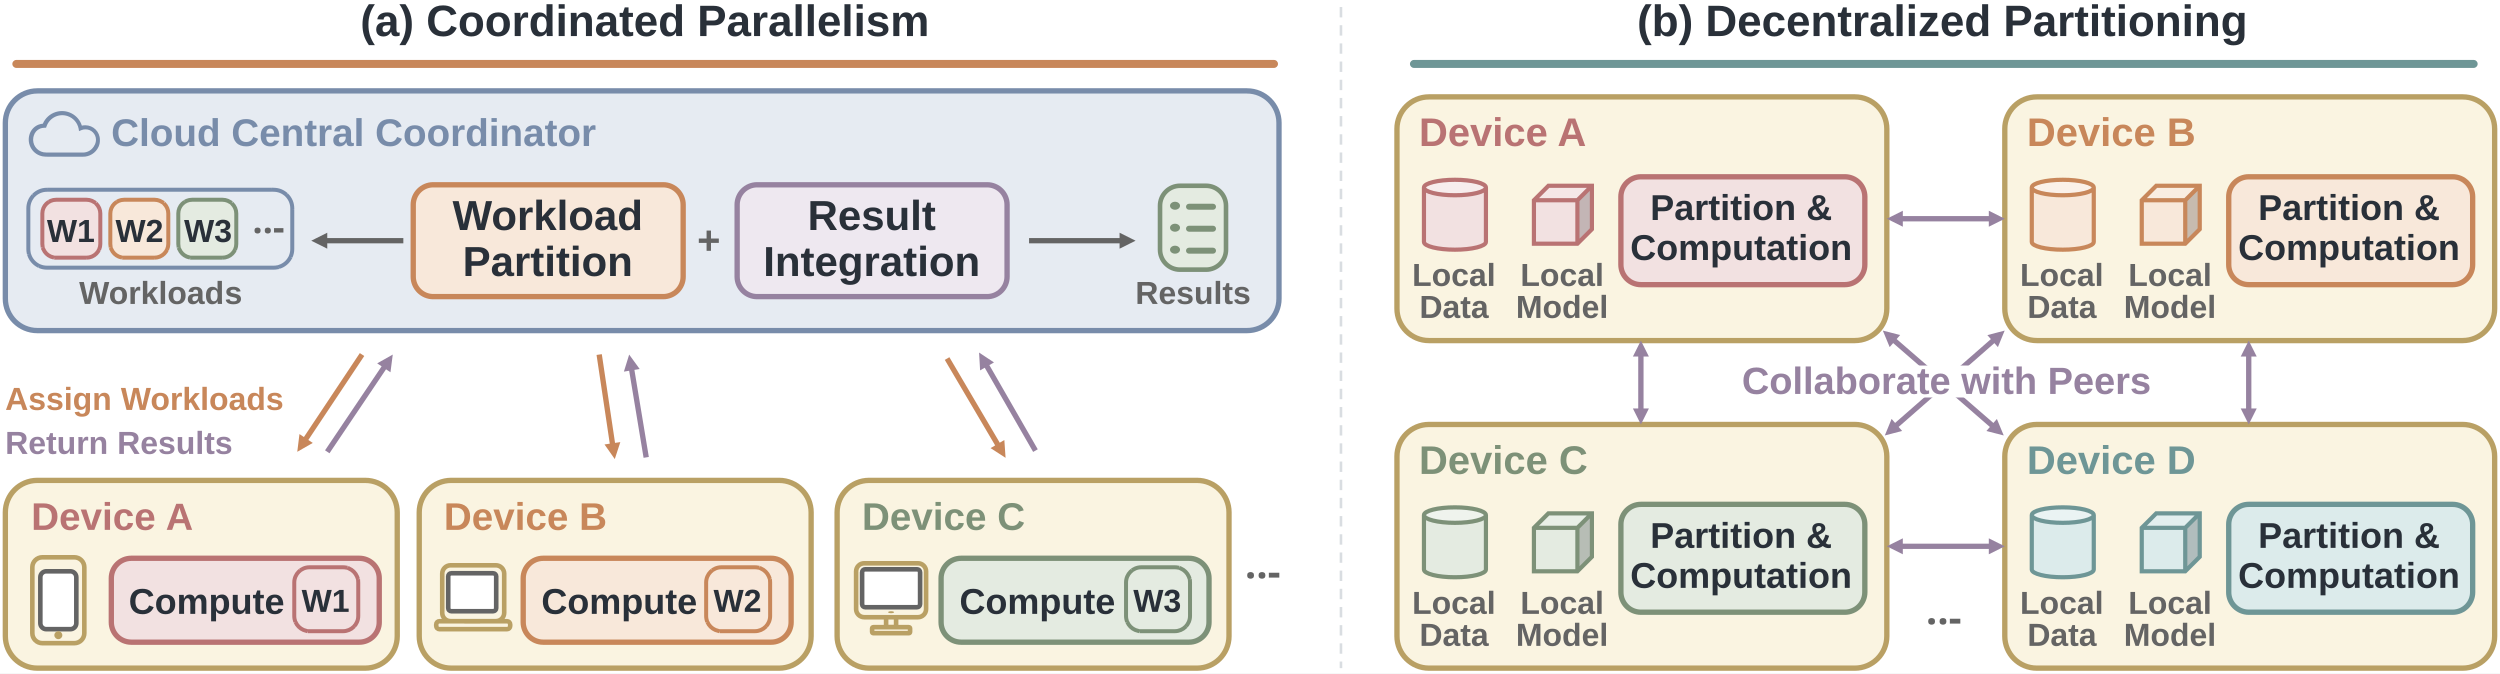
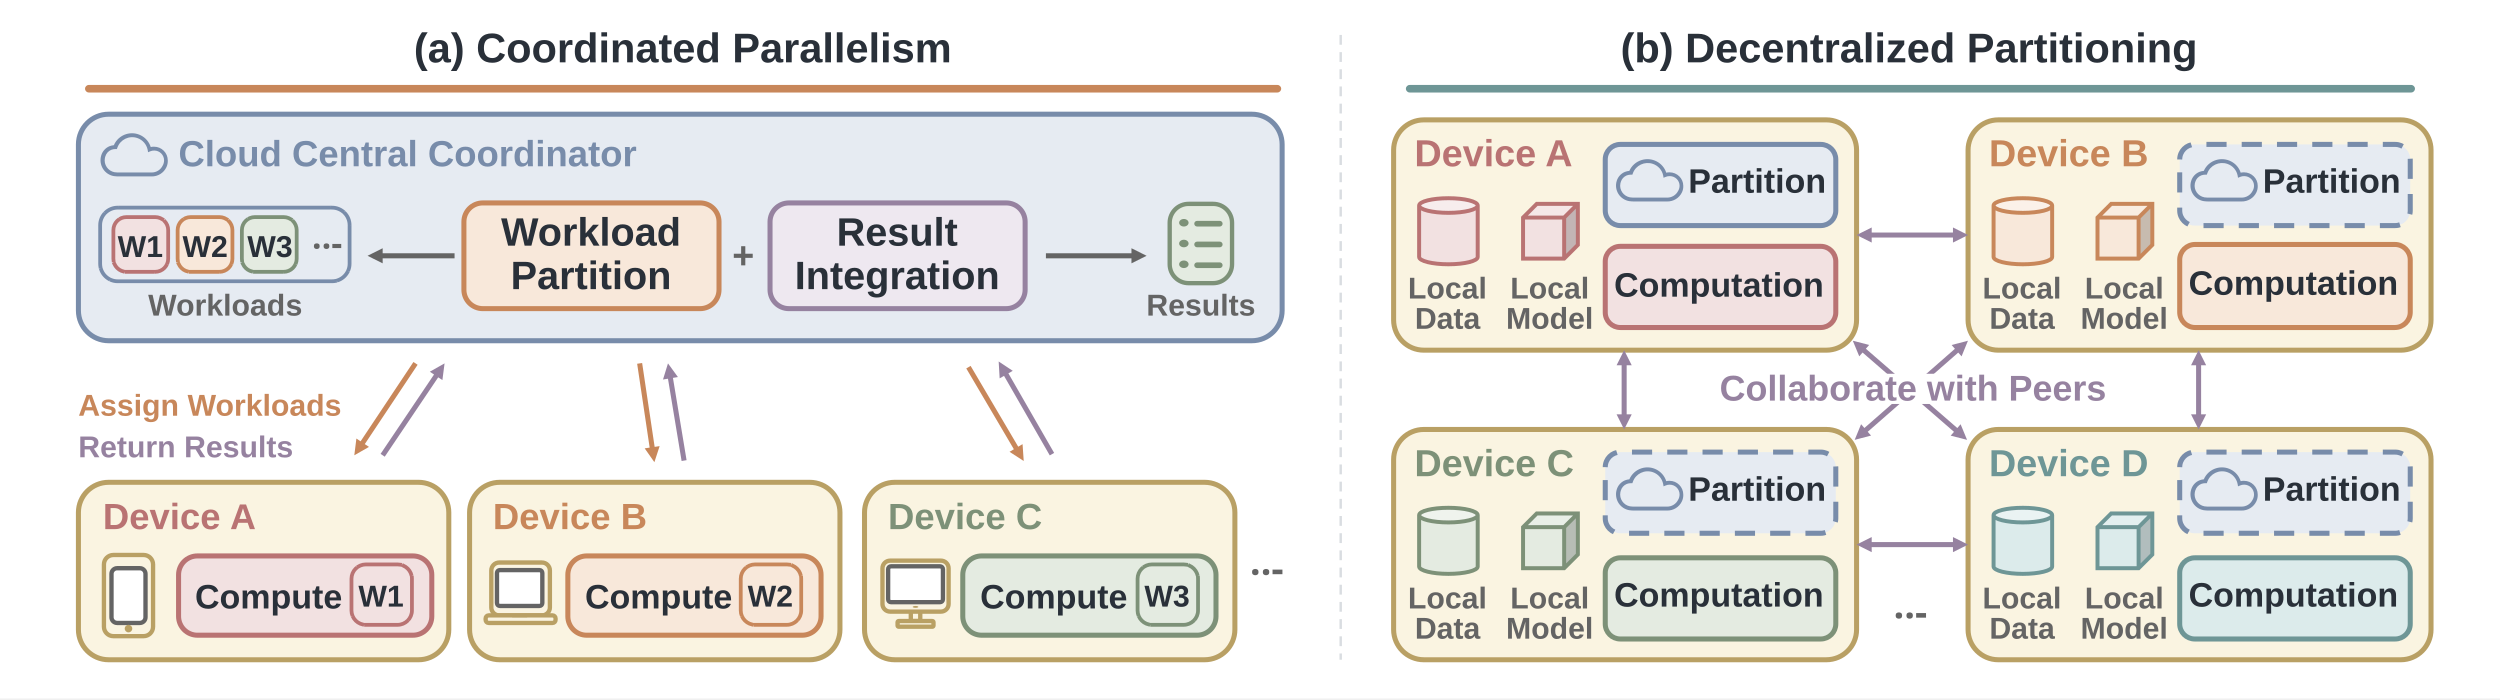
- <svg xmlns="http://www.w3.org/2000/svg" width="1250.347" height="336.837" viewBox="38.827 14.977 1250.347 336.837" overflow="hidden">
+ <svg xmlns="http://www.w3.org/2000/svg" width="1323" height="370" overflow="hidden">
  <g>
    <rect x="0" y="0" width="1323" height="369.62" fill="#FFFFFF" />
    <text fill="#293039" font-family="Arial,Arial_MSFontService,sans-serif" font-weight="700" font-size="21.98" transform="matrix(1 0 0 0.998974 219.028 33)">(a) Coordinated Parallelism</text>
    <path d="M45 46.952C45 45.848 45.895 44.954 47 44.954L676 44.954C677.105 44.954 678 45.848 678 46.952L678 46.952C678 48.055 677.104 48.95 676 48.95L47 48.95C45.895 48.95 45 48.055 45 46.952Z" fill="#C8875A" fill-rule="evenodd" />
    <text fill="#293039" font-family="Arial,Arial_MSFontService,sans-serif" font-weight="700" font-size="21.98" transform="matrix(1 0 0 0.998974 857.608 33)">(b) Decentralized Partitioning</text>
    <path d="M744 46.952C744 45.848 744.895 44.954 746 44.954L1276 44.954C1277.1 44.954 1278 45.848 1278 46.952L1278 46.952C1278 48.055 1277.1 48.95 1276 48.95L746 48.95C744.895 48.95 744 48.055 744 46.952Z" fill="#6E9696" fill-rule="evenodd" />
    <path d="M0 0 0 330.66" stroke="#D9DDE1" stroke-width="1.299" stroke-linejoin="round" stroke-miterlimit="10" stroke-dasharray="5.196 3.897" fill="none" fill-rule="evenodd" transform="matrix(-1.00103 0 0 1 709.5 18.481)" />
    <path d="M41.5 76.421C41.5 67.594 48.663 60.438 57.5 60.438L662.5 60.438C671.337 60.438 678.5 67.594 678.5 76.421L678.5 164.332C678.5 173.159 671.337 180.315 662.5 180.315L57.5 180.315C48.663 180.315 41.5 173.159 41.5 164.332Z" stroke="#788CAA" stroke-width="2.667" stroke-linejoin="round" stroke-miterlimit="10" fill="#E6EBF2" fill-rule="evenodd" />
    <text fill="#788CAA" font-family="Arial,Arial_MSFontService,sans-serif" font-weight="700" font-size="19.316" transform="matrix(1 0 0 0.998974 94.4292 88)">Cloud Central Coordinator</text>
    <path d="M245.5 117.379C245.5 111.862 249.977 107.39 255.5 107.39L370.5 107.39C376.023 107.39 380.5 111.862 380.5 117.379L380.5 153.343C380.5 158.86 376.023 163.332 370.5 163.332L255.5 163.332C249.977 163.332 245.5 158.86 245.5 153.343Z" stroke="#C8875A" stroke-width="2.667" stroke-linejoin="round" stroke-miterlimit="10" fill="#F8E8DA" fill-rule="evenodd" />
    <text fill="#293039" font-family="Arial,Arial_MSFontService,sans-serif" font-weight="700" font-size="20.981" transform="matrix(1 0 0 0.998974 265.162 130)">Workload</text>
    <text fill="#293039" font-family="Arial,Arial_MSFontService,sans-serif" font-weight="700" font-size="20.981" transform="matrix(1 0 0 0.998974 270.223 153)">Partition</text>
    <path d="M407.5 117.379C407.5 111.862 411.977 107.39 417.5 107.39L532.5 107.39C538.023 107.39 542.5 111.862 542.5 117.379L542.5 153.343C542.5 158.86 538.023 163.332 532.5 163.332L417.5 163.332C411.977 163.332 407.5 158.86 407.5 153.343Z" stroke="#9682A0" stroke-width="2.667" stroke-linejoin="round" stroke-miterlimit="10" fill="#EEE8F0" fill-rule="evenodd" />
    <text fill="#293039" font-family="Arial,Arial_MSFontService,sans-serif" font-weight="700" font-size="20.981" transform="matrix(1 0 0 0.998974 442.739 130)">Result</text>
    <text fill="#293039" font-family="Arial,Arial_MSFontService,sans-serif" font-weight="700" font-size="20.981" transform="matrix(1 0 0 0.998974 420.569 153)">Integrat</text>
    <text fill="#293039" font-family="Arial,Arial_MSFontService,sans-serif" font-weight="700" font-size="20.981" transform="matrix(1 0 0 0.998974 497.579 153)">ion</text>
    <path d="M619 117.879C619 112.362 623.477 107.889 629 107.889L642 107.889C647.523 107.889 652 112.362 652 117.879L652 139.856C652 145.374 647.523 149.846 642 149.846L629 149.846C623.477 149.846 619 145.374 619 139.856Z" stroke="#7D9178" stroke-width="2.3" stroke-linejoin="round" stroke-miterlimit="10" fill="#E4EBE1" fill-rule="evenodd" />
    <path d="M624 117.879C624 116.776 625.119 115.881 626.5 115.881 627.881 115.881 629 116.776 629 117.879 629 118.982 627.881 119.877 626.5 119.877 625.119 119.877 624 118.982 624 117.879Z" fill="#7D9178" fill-rule="evenodd" />
    <path d="M632 118.378C632 117.551 632.672 116.88 633.5 116.88L645.5 116.88C646.328 116.88 647 117.551 647 118.378L647 118.378C647 119.206 646.328 119.877 645.5 119.877L633.5 119.877C632.672 119.877 632 119.206 632 118.378Z" fill="#7D9178" fill-rule="evenodd" />
    <path d="M624 128.868C624 127.764 625.119 126.87 626.5 126.87 627.881 126.87 629 127.764 629 128.868 629 129.971 627.881 130.866 626.5 130.866 625.119 130.866 624 129.971 624 128.868Z" fill="#7D9178" fill-rule="evenodd" />
    <path d="M632 129.367C632 128.54 632.672 127.869 633.5 127.869L645.5 127.869C646.328 127.869 647 128.54 647 129.367L647 129.367C647 130.195 646.328 130.866 645.5 130.866L633.5 130.866C632.672 130.866 632 130.195 632 129.367Z" fill="#7D9178" fill-rule="evenodd" />
    <path d="M624 139.856C624 138.753 625.119 137.858 626.5 137.858 627.881 137.858 629 138.753 629 139.856 629 140.96 627.881 141.854 626.5 141.854 625.119 141.854 624 140.96 624 139.856Z" fill="#7D9178" fill-rule="evenodd" />
    <path d="M632 140.356C632 139.528 632.672 138.857 633.5 138.857L645.5 138.857C646.328 138.857 647 139.528 647 140.356L647 140.356C647 141.183 646.328 141.854 645.5 141.854L633.5 141.854C632.672 141.854 632 141.183 632 140.356Z" fill="#7D9178" fill-rule="evenodd" />
    <text fill="#646464" font-family="Arial,Arial_MSFontService,sans-serif" font-weight="700" font-size="15.986" transform="matrix(1 0 0 0.998974 606.66 167)">Result</text>
    <text fill="#646464" font-family="Arial,Arial_MSFontService,sans-serif" font-weight="700" font-size="15.986" transform="matrix(1 0 0 0.998974 655.499 167)">s</text>
    <path d="M41.5 271.221C41.5 262.394 48.663 255.238 57.5 255.238L221.5 255.238C230.337 255.238 237.5 262.394 237.5 271.221L237.5 333.158C237.5 341.985 230.337 349.141 221.5 349.141L57.5 349.141C48.663 349.141 41.5 341.985 41.5 333.158Z" stroke="#B9A064" stroke-width="2.667" stroke-linejoin="round" stroke-miterlimit="10" fill="#FAF4E1" fill-rule="evenodd" />
    <text fill="#B97373" font-family="Arial,Arial_MSFontService,sans-serif" font-weight="700" font-size="19.316" transform="matrix(1 0 0 0.998974 54.4246 280)">Device</text>
    <text fill="#B97373" font-family="Arial,Arial_MSFontService,sans-serif" font-weight="700" font-size="18.983" transform="matrix(1 0 0 0.998974 121.726 280)">A</text>
    <path d="M55 298.693C55 295.935 57.239 293.698 60 293.698L76 293.698C78.761 293.698 81 295.935 81 298.693L81 331.659C81 334.418 78.761 336.654 76 336.654L60 336.654C57.239 336.654 55 334.418 55 331.659Z" stroke="#B9A064" stroke-width="2.3" stroke-linejoin="round" stroke-miterlimit="10" fill="#FAF4E1" fill-rule="evenodd" />
    <path d="M59 303.688C59 302.033 60.343 300.691 62 300.691L74 300.691C75.657 300.691 77 302.033 77 303.688L77 326.664C77 328.32 75.657 329.661 74 329.661L62 329.661C60.343 329.661 59 328.32 59 326.664Z" stroke="#646464" stroke-width="2.3" stroke-linejoin="round" stroke-miterlimit="10" fill="#FFFFFF" fill-rule="evenodd" />
    <path d="M66 332.658C66 331.555 66.895 330.66 68 330.66 69.105 330.66 70 331.555 70 332.658 70 333.762 69.105 334.656 68 334.656 66.895 334.656 66 333.762 66 332.658Z" fill="#B9A064" fill-rule="evenodd" />
    <path d="M94.5 304.188C94.5 298.671 98.977 294.198 104.5 294.198L218.5 294.198C224.023 294.198 228.5 298.671 228.5 304.188L228.5 326.165C228.5 331.682 224.023 336.155 218.5 336.155L104.5 336.155C98.977 336.155 94.5 331.682 94.5 326.165Z" stroke="#B97373" stroke-width="2.667" stroke-linejoin="round" stroke-miterlimit="10" fill="#F2E1E1" fill-rule="evenodd" />
    <path d="M248.5 271.221C248.5 262.394 255.663 255.238 264.5 255.238L428.5 255.238C437.337 255.238 444.5 262.394 444.5 271.221L444.5 333.158C444.5 341.985 437.337 349.141 428.5 349.141L264.5 349.141C255.663 349.141 248.5 341.985 248.5 333.158Z" stroke="#B9A064" stroke-width="2.667" stroke-linejoin="round" stroke-miterlimit="10" fill="#FAF4E1" fill-rule="evenodd" />
    <text fill="#C8875A" font-family="Arial,Arial_MSFontService,sans-serif" font-weight="700" font-size="19.316" transform="matrix(1 0 0 0.998974 260.811 280)">Device B</text>
    <path d="M300.5 304.188C300.5 298.671 304.977 294.198 310.5 294.198L424.5 294.198C430.023 294.198 434.5 298.671 434.5 304.188L434.5 326.165C434.5 331.682 430.023 336.155 424.5 336.155L310.5 336.155C304.977 336.155 300.5 331.682 300.5 326.165Z" stroke="#C8875A" stroke-width="2.667" stroke-linejoin="round" stroke-miterlimit="10" fill="#F8E8DA" fill-rule="evenodd" />
    <path d="M457.5 271.221C457.5 262.394 464.663 255.238 473.5 255.238L637.5 255.238C646.337 255.238 653.5 262.394 653.5 271.221L653.5 333.158C653.5 341.985 646.337 349.141 637.5 349.141L473.5 349.141C464.663 349.141 457.5 341.985 457.5 333.158Z" stroke="#B9A064" stroke-width="2.667" stroke-linejoin="round" stroke-miterlimit="10" fill="#FAF4E1" fill-rule="evenodd" />
    <text fill="#7D9178" font-family="Arial,Arial_MSFontService,sans-serif" font-weight="700" font-size="19.316" transform="matrix(1 0 0 0.998974 469.921 280)">Device C</text>
    <path d="M509.5 304.188C509.5 298.671 513.977 294.198 519.5 294.198L633.5 294.198C639.023 294.198 643.5 298.671 643.5 304.188L643.5 326.165C643.5 331.682 639.023 336.155 633.5 336.155L519.5 336.155C513.977 336.155 509.5 331.682 509.5 326.165Z" stroke="#7D9178" stroke-width="2.667" stroke-linejoin="round" stroke-miterlimit="10" fill="#E4EBE1" fill-rule="evenodd" />
    <path d="M737.5 79.419C737.5 70.591 744.664 63.435 753.5 63.435L966.5 63.435C975.336 63.435 982.5 70.591 982.5 79.419L982.5 169.326C982.5 178.153 975.336 185.31 966.5 185.31L753.5 185.31C744.664 185.31 737.5 178.153 737.5 169.326Z" stroke="#B9A064" stroke-width="2.667" stroke-linejoin="round" stroke-miterlimit="10" fill="#FAF4E1" fill-rule="evenodd" />
    <text fill="#B97373" font-family="Arial,Arial_MSFontService,sans-serif" font-weight="700" font-size="19.982" transform="matrix(1 0 0 0.998974 748.512 88)">Device A</text>
    <path d="M751 108.763C751 110.901 757.94 112.634 766.5 112.634 775.06 112.634 782 110.901 782 108.763L782 135.985C782 138.123 775.06 139.856 766.5 139.856 757.94 139.856 751 138.123 751 135.985Z" fill="#F2E1E1" fill-rule="evenodd" />
    <path d="M751 108.763C751 106.625 757.94 104.892 766.5 104.892 775.06 104.892 782 106.625 782 108.763 782 110.901 775.06 112.634 766.5 112.634 757.94 112.634 751 110.901 751 108.763Z" fill="#F7EDED" fill-rule="evenodd" />
    <path d="M782 108.763C782 110.901 775.06 112.634 766.5 112.634 757.94 112.634 751 110.901 751 108.763 751 106.625 757.94 104.892 766.5 104.892 775.06 104.892 782 106.625 782 108.763L782 135.985C782 138.123 775.06 139.856 766.5 139.856 757.94 139.856 751 138.123 751 135.985L751 108.763" stroke="#B97373" stroke-width="2.1" stroke-linejoin="round" stroke-miterlimit="10" fill="none" fill-rule="evenodd" />
-     <path d="M849.5 113.384C849.5 107.866 853.977 103.394 859.5 103.394L961.5 103.394C967.023 103.394 971.5 107.866 971.5 113.384L971.5 147.348C971.5 152.866 967.023 157.338 961.5 157.338L859.5 157.338C853.977 157.338 849.5 152.866 849.5 147.348Z" stroke="#B97373" stroke-width="2.667" stroke-linejoin="round" stroke-miterlimit="10" fill="#F2E1E1" fill-rule="evenodd" />
-     <text fill="#293039" font-family="Arial,Arial_MSFontService,sans-serif" font-weight="700" font-size="17.984" transform="matrix(1 0 0 0.998974 864.177 125)">Partition</text>
-     <text fill="#293039" font-family="Arial,Arial_MSFontService,sans-serif" font-weight="700" font-size="17.984" transform="matrix(1 0 0 0.998974 942.187 125)">&amp;</text>
-     <text fill="#293039" font-family="Arial,Arial_MSFontService,sans-serif" font-weight="700" font-size="17.984" transform="matrix(1 0 0 0.998974 854.176 145)">Comput</text>
-     <text fill="#293039" font-family="Arial,Arial_MSFontService,sans-serif" font-weight="700" font-size="17.984" transform="matrix(1 0 0 0.998974 922.184 145)">ation</text>
+     <path d="M849.5 138.321C849.5 133.928 853.065 130.366 857.463 130.366L963.537 130.366C967.935 130.366 971.5 133.928 971.5 138.321L971.5 165.367C971.5 169.76 967.935 173.322 963.537 173.322L857.463 173.322C853.065 173.322 849.5 169.76 849.5 165.367Z" stroke="#B97373" stroke-width="2.667" stroke-linejoin="round" stroke-miterlimit="10" fill="#F2E1E1" fill-rule="evenodd" />
+     <text fill="#293039" font-family="Arial,Arial_MSFontService,sans-serif" font-weight="700" font-size="17.984" transform="matrix(1 0 0 0.998974 854.176 157)">Comput</text>
+     <text fill="#293039" font-family="Arial,Arial_MSFontService,sans-serif" font-weight="700" font-size="17.984" transform="matrix(1 0 0 0.998974 922.184 157)">ation</text>
    <text fill="#646464" font-family="Arial,Arial_MSFontService,sans-serif" font-weight="700" font-size="15.986" transform="matrix(1 0 0 0.998974 745.094 158)">Local</text>
    <text fill="#646464" font-family="Arial,Arial_MSFontService,sans-serif" font-weight="700" font-size="15.986" transform="matrix(1 0 0 0.998974 748.761 174)">D</text>
    <text fill="#646464" font-family="Arial,Arial_MSFontService,sans-serif" font-weight="700" font-size="15.986" transform="matrix(1 0 0 0.998974 760.263 174)">ata</text>
    <text fill="#646464" font-family="Arial,Arial_MSFontService,sans-serif" font-weight="700" font-size="15.986" transform="matrix(1 0 0 0.998974 799.241 158)">Local</text>
    <text fill="#646464" font-family="Arial,Arial_MSFontService,sans-serif" font-weight="700" font-size="15.986" transform="matrix(1 0 0 0.998974 796.994 174)">Model</text>
    <path d="M1041.5 79.419C1041.5 70.591 1048.66 63.435 1057.5 63.435L1270.5 63.435C1279.34 63.435 1286.5 70.591 1286.5 79.419L1286.5 169.326C1286.5 178.153 1279.34 185.31 1270.5 185.31L1057.5 185.31C1048.66 185.31 1041.5 178.153 1041.5 169.326Z" stroke="#B9A064" stroke-width="2.667" stroke-linejoin="round" stroke-miterlimit="10" fill="#FAF4E1" fill-rule="evenodd" />
    <text fill="#C8875A" font-family="Arial,Arial_MSFontService,sans-serif" font-weight="700" font-size="19.982" transform="matrix(1 0 0 0.998974 1052.55 88)">Device B</text>
    <path d="M1055 108.763C1055 110.901 1061.94 112.634 1070.5 112.634 1079.06 112.634 1086 110.901 1086 108.763L1086 135.985C1086 138.123 1079.06 139.856 1070.5 139.856 1061.94 139.856 1055 138.123 1055 135.985Z" fill="#F8E8DA" fill-rule="evenodd" />
    <path d="M1055 108.763C1055 106.625 1061.94 104.892 1070.5 104.892 1079.06 104.892 1086 106.625 1086 108.763 1086 110.901 1079.06 112.634 1070.5 112.634 1061.94 112.634 1055 110.901 1055 108.763Z" fill="#FBF1E9" fill-rule="evenodd" />
    <path d="M1086 108.763C1086 110.901 1079.06 112.634 1070.5 112.634 1061.94 112.634 1055 110.901 1055 108.763 1055 106.625 1061.94 104.892 1070.5 104.892 1079.06 104.892 1086 106.625 1086 108.763L1086 135.985C1086 138.123 1079.06 139.856 1070.5 139.856 1061.94 139.856 1055 138.123 1055 135.985L1055 108.763" stroke="#C8875A" stroke-width="2.1" stroke-linejoin="round" stroke-miterlimit="10" fill="none" fill-rule="evenodd" />
-     <path d="M1153.5 113.384C1153.5 107.866 1157.98 103.394 1163.5 103.394L1265.5 103.394C1271.02 103.394 1275.5 107.866 1275.5 113.384L1275.5 147.348C1275.5 152.866 1271.02 157.338 1265.5 157.338L1163.5 157.338C1157.98 157.338 1153.5 152.866 1153.5 147.348Z" stroke="#C8875A" stroke-width="2.667" stroke-linejoin="round" stroke-miterlimit="10" fill="#F8E8DA" fill-rule="evenodd" />
-     <text fill="#293039" font-family="Arial,Arial_MSFontService,sans-serif" font-weight="700" font-size="17.984" transform="matrix(1 0 0 0.998974 1168.22 125)">Partition &amp;</text>
-     <text fill="#293039" font-family="Arial,Arial_MSFontService,sans-serif" font-weight="700" font-size="17.984" transform="matrix(1 0 0 0.998974 1158.21 145)">Computation</text>
+     <path d="M1153.5 137.507C1153.5 133.012 1157.15 129.367 1161.65 129.367L1267.35 129.367C1271.85 129.367 1275.5 133.012 1275.5 137.507L1275.5 165.182C1275.5 169.678 1271.85 173.322 1267.35 173.322L1161.65 173.322C1157.15 173.322 1153.5 169.678 1153.5 165.182Z" stroke="#C8875A" stroke-width="2.667" stroke-linejoin="round" stroke-miterlimit="10" fill="#F8E8DA" fill-rule="evenodd" />
+     <text fill="#293039" font-family="Arial,Arial_MSFontService,sans-serif" font-weight="700" font-size="17.984" transform="matrix(1 0 0 0.998974 1158.21 156)">Computation</text>
    <text fill="#646464" font-family="Arial,Arial_MSFontService,sans-serif" font-weight="700" font-size="15.986" transform="matrix(1 0 0 0.998974 1049.13 158)">Local</text>
    <text fill="#646464" font-family="Arial,Arial_MSFontService,sans-serif" font-weight="700" font-size="15.986" transform="matrix(1 0 0 0.998974 1052.8 174)">D</text>
    <text fill="#646464" font-family="Arial,Arial_MSFontService,sans-serif" font-weight="700" font-size="15.986" transform="matrix(1 0 0 0.998974 1064.3 174)">ata</text>
    <text fill="#646464" font-family="Arial,Arial_MSFontService,sans-serif" font-weight="700" font-size="15.986" transform="matrix(1 0 0 0.998974 1103.28 158)">Local</text>
    <text fill="#646464" font-family="Arial,Arial_MSFontService,sans-serif" font-weight="700" font-size="15.986" transform="matrix(1 0 0 0.998974 1101.03 174)">Model</text>
    <path d="M737.5 243.251C737.5 234.423 744.664 227.267 753.5 227.267L966.5 227.267C975.336 227.267 982.5 234.423 982.5 243.251L982.5 333.158C982.5 341.985 975.336 349.142 966.5 349.142L753.5 349.142C744.664 349.142 737.5 341.985 737.5 333.158Z" stroke="#B9A064" stroke-width="2.667" stroke-linejoin="round" stroke-miterlimit="10" fill="#FAF4E1" fill-rule="evenodd" />
    <text fill="#7D9178" font-family="Arial,Arial_MSFontService,sans-serif" font-weight="700" font-size="19.982" transform="matrix(1 0 0 0.998974 748.512 252)">Device C</text>
    <path d="M751 272.595C751 274.733 757.94 276.466 766.5 276.466 775.06 276.466 782 274.733 782 272.595L782 299.817C782 301.955 775.06 303.688 766.5 303.688 757.94 303.688 751 301.955 751 299.817Z" fill="#E4EBE1" fill-rule="evenodd" />
    <path d="M751 272.595C751 270.457 757.94 268.724 766.5 268.724 775.06 268.724 782 270.457 782 272.595 782 274.733 775.06 276.466 766.5 276.466 757.94 276.466 751 274.733 751 272.595Z" fill="#EFF3ED" fill-rule="evenodd" />
    <path d="M782 272.595C782 274.733 775.06 276.466 766.5 276.466 757.94 276.466 751 274.733 751 272.595 751 270.457 757.94 268.724 766.5 268.724 775.06 268.724 782 270.457 782 272.595L782 299.817C782 301.955 775.06 303.688 766.5 303.688 757.94 303.688 751 301.955 751 299.817L751 272.595" stroke="#7D9178" stroke-width="2.1" stroke-linejoin="round" stroke-miterlimit="10" fill="none" fill-rule="evenodd" />
-     <path d="M849.5 277.216C849.5 271.698 853.977 267.226 859.5 267.226L961.5 267.226C967.023 267.226 971.5 271.698 971.5 277.216L971.5 311.18C971.5 316.698 967.023 321.17 961.5 321.17L859.5 321.17C853.977 321.17 849.5 316.698 849.5 311.18Z" stroke="#7D9178" stroke-width="2.667" stroke-linejoin="round" stroke-miterlimit="10" fill="#E4EBE1" fill-rule="evenodd" />
-     <text fill="#293039" font-family="Arial,Arial_MSFontService,sans-serif" font-weight="700" font-size="17.984" transform="matrix(1 0 0 0.998974 864.177 289)">Partition &amp;</text>
-     <text fill="#293039" font-family="Arial,Arial_MSFontService,sans-serif" font-weight="700" font-size="17.984" transform="matrix(1 0 0 0.998974 854.176 309)">Computation</text>
+     <path d="M849.5 303.152C849.5 298.758 853.065 295.197 857.463 295.197L963.537 295.197C967.935 295.197 971.5 298.758 971.5 303.152L971.5 330.198C971.5 334.591 967.935 338.153 963.537 338.153L857.463 338.153C853.065 338.153 849.5 334.591 849.5 330.198Z" stroke="#7D9178" stroke-width="2.667" stroke-linejoin="round" stroke-miterlimit="10" fill="#E4EBE1" fill-rule="evenodd" />
+     <text fill="#293039" font-family="Arial,Arial_MSFontService,sans-serif" font-weight="700" font-size="17.984" transform="matrix(1 0 0 0.998974 854.176 321)">Computation</text>
    <text fill="#646464" font-family="Arial,Arial_MSFontService,sans-serif" font-weight="700" font-size="15.986" transform="matrix(1 0 0 0.998974 745.094 322)">Local</text>
    <text fill="#646464" font-family="Arial,Arial_MSFontService,sans-serif" font-weight="700" font-size="15.986" transform="matrix(1 0 0 0.998974 748.761 338)">D</text>
    <text fill="#646464" font-family="Arial,Arial_MSFontService,sans-serif" font-weight="700" font-size="15.986" transform="matrix(1 0 0 0.998974 760.263 338)">ata</text>
    <text fill="#646464" font-family="Arial,Arial_MSFontService,sans-serif" font-weight="700" font-size="15.986" transform="matrix(1 0 0 0.998974 799.241 322)">Local</text>
    <text fill="#646464" font-family="Arial,Arial_MSFontService,sans-serif" font-weight="700" font-size="15.986" transform="matrix(1 0 0 0.998974 796.994 338)">Model</text>
    <path d="M1041.5 243.251C1041.5 234.423 1048.66 227.267 1057.5 227.267L1270.5 227.267C1279.34 227.267 1286.5 234.423 1286.5 243.251L1286.5 333.158C1286.5 341.985 1279.34 349.142 1270.5 349.142L1057.5 349.142C1048.66 349.142 1041.5 341.985 1041.5 333.158Z" stroke="#B9A064" stroke-width="2.667" stroke-linejoin="round" stroke-miterlimit="10" fill="#FAF4E1" fill-rule="evenodd" />
    <text fill="#6E9696" font-family="Arial,Arial_MSFontService,sans-serif" font-weight="700" font-size="19.982" transform="matrix(1 0 0 0.998974 1052.55 252)">Device D</text>
    <path d="M1055 272.595C1055 274.733 1061.94 276.466 1070.5 276.466 1079.06 276.466 1086 274.733 1086 272.595L1086 299.817C1086 301.955 1079.06 303.688 1070.5 303.688 1061.94 303.688 1055 301.955 1055 299.817Z" fill="#DCEBEB" fill-rule="evenodd" />
    <path d="M1055 272.595C1055 270.457 1061.94 268.724 1070.5 268.724 1079.06 268.724 1086 270.457 1086 272.595 1086 274.733 1079.06 276.466 1070.5 276.466 1061.94 276.466 1055 274.733 1055 272.595Z" fill="#EAF3F3" fill-rule="evenodd" />
    <path d="M1086 272.595C1086 274.733 1079.06 276.466 1070.5 276.466 1061.94 276.466 1055 274.733 1055 272.595 1055 270.457 1061.94 268.724 1070.5 268.724 1079.06 268.724 1086 270.457 1086 272.595L1086 299.817C1086 301.955 1079.06 303.688 1070.5 303.688 1061.94 303.688 1055 301.955 1055 299.817L1055 272.595" stroke="#6E9696" stroke-width="2.1" stroke-linejoin="round" stroke-miterlimit="10" fill="none" fill-rule="evenodd" />
-     <path d="M1153.5 277.216C1153.5 271.698 1157.98 267.226 1163.5 267.226L1265.5 267.226C1271.02 267.226 1275.5 271.698 1275.5 277.216L1275.5 311.18C1275.5 316.698 1271.02 321.17 1265.5 321.17L1163.5 321.17C1157.98 321.17 1153.5 316.698 1153.5 311.18Z" stroke="#6E9696" stroke-width="2.667" stroke-linejoin="round" stroke-miterlimit="10" fill="#DCEBEB" fill-rule="evenodd" />
-     <text fill="#293039" font-family="Arial,Arial_MSFontService,sans-serif" font-weight="700" font-size="17.984" transform="matrix(1 0 0 0.998974 1168.22 289)">Partition &amp;</text>
-     <text fill="#293039" font-family="Arial,Arial_MSFontService,sans-serif" font-weight="700" font-size="17.984" transform="matrix(1 0 0 0.998974 1158.21 309)">Computation</text>
+     <path d="M1153.5 303.152C1153.5 298.758 1157.07 295.197 1161.46 295.197L1267.54 295.197C1271.93 295.197 1275.5 298.758 1275.5 303.152L1275.5 330.198C1275.5 334.591 1271.93 338.153 1267.54 338.153L1161.46 338.153C1157.07 338.153 1153.5 334.591 1153.5 330.198Z" stroke="#6E9696" stroke-width="2.667" stroke-linejoin="round" stroke-miterlimit="10" fill="#DCEBEB" fill-rule="evenodd" />
+     <text fill="#293039" font-family="Arial,Arial_MSFontService,sans-serif" font-weight="700" font-size="17.984" transform="matrix(1 0 0 0.998974 1158.21 321)">Computation</text>
    <text fill="#646464" font-family="Arial,Arial_MSFontService,sans-serif" font-weight="700" font-size="15.986" transform="matrix(1 0 0 0.998974 1049.13 322)">Local</text>
    <text fill="#646464" font-family="Arial,Arial_MSFontService,sans-serif" font-weight="700" font-size="15.986" transform="matrix(1 0 0 0.998974 1052.8 338)">D</text>
    <text fill="#646464" font-family="Arial,Arial_MSFontService,sans-serif" font-weight="700" font-size="15.986" transform="matrix(1 0 0 0.998974 1064.3 338)">ata</text>
    <text fill="#646464" font-family="Arial,Arial_MSFontService,sans-serif" font-weight="700" font-size="15.986" transform="matrix(1 0 0 0.998974 1103.28 322)">Local</text>
    <text fill="#646464" font-family="Arial,Arial_MSFontService,sans-serif" font-weight="700" font-size="15.986" transform="matrix(1 0 0 0.998974 1101.03 338)">Model</text>
    <text fill="#293039" font-family="Arial,Arial_MSFontService,sans-serif" font-weight="700" font-size="17.984" transform="matrix(1 0 0 0.998974 103.2 322)">Compute</text>
    <text fill="#293039" font-family="Arial,Arial_MSFontService,sans-serif" font-weight="700" font-size="17.984" transform="matrix(1 0 0 0.998974 309.587 322)">Compute</text>
    <text fill="#293039" font-family="Arial,Arial_MSFontService,sans-serif" font-weight="700" font-size="17.984" transform="matrix(1 0 0 0.998974 518.697 322)">Compute</text>
    <rect x="806" y="115.132" width="21.75" height="21.728" fill="#F2E1E1" />
    <path d="M827.75 115.132 835 107.889 835 129.617 827.75 136.859Z" fill="#C3B5B5" fill-rule="evenodd" />
    <path d="M806 115.132 813.25 107.889 835 107.889 827.75 115.132Z" fill="#F5E7E7" fill-rule="evenodd" />
    <path d="M806 115.132 813.25 107.889 835 107.889 835 129.617 827.75 136.859 806 136.859ZM806 115.132 827.75 115.132 835 107.889M827.75 115.132 827.75 136.859" stroke="#B97373" stroke-width="2.1" stroke-miterlimit="8" fill="none" fill-rule="evenodd" />
    <rect x="1110" y="115.132" width="21.75" height="21.728" fill="#F8E8DA" />
    <path d="M1131.75 115.132 1139 107.889 1139 129.617 1131.75 136.859Z" fill="#C7BBAF" fill-rule="evenodd" />
    <path d="M1110 115.132 1117.25 107.889 1139 107.889 1131.75 115.132Z" fill="#F9EDE1" fill-rule="evenodd" />
    <path d="M1110 115.132 1117.25 107.889 1139 107.889 1139 129.617 1131.75 136.859 1110 136.859ZM1110 115.132 1131.75 115.132 1139 107.889M1131.75 115.132 1131.75 136.859" stroke="#C8875A" stroke-width="2.1" stroke-miterlimit="8" fill="none" fill-rule="evenodd" />
    <rect x="806" y="278.964" width="21.75" height="21.728" fill="#E4EBE1" />
    <path d="M827.75 278.964 835 271.721 835 293.449 827.75 300.691Z" fill="#B7BDB5" fill-rule="evenodd" />
    <path d="M806 278.964 813.25 271.721 835 271.721 827.75 278.964Z" fill="#E9EFE7" fill-rule="evenodd" />
    <path d="M806 278.964 813.25 271.721 835 271.721 835 293.449 827.75 300.691 806 300.691ZM806 278.964 827.75 278.964 835 271.721M827.75 278.964 827.75 300.691" stroke="#7D9178" stroke-width="2.1" stroke-miterlimit="8" fill="none" fill-rule="evenodd" />
    <rect x="1110" y="278.964" width="21.75" height="21.728" fill="#DCEBEB" />
    <path d="M1131.75 278.964 1139 271.721 1139 293.449 1131.75 300.691Z" fill="#B1BDBD" fill-rule="evenodd" />
    <path d="M1110 278.964 1117.25 271.721 1139 271.721 1131.75 278.964Z" fill="#E3EFEF" fill-rule="evenodd" />
    <path d="M1110 278.964 1117.25 271.721 1139 271.721 1139 293.449 1131.75 300.691 1110 300.691ZM1110 278.964 1131.75 278.964 1139 271.721M1131.75 278.964 1131.75 300.691" stroke="#6E9696" stroke-width="2.1" stroke-miterlimit="8" fill="none" fill-rule="evenodd" />
    <text fill="#646464" font-family="Arial,Arial_MSFontService,sans-serif" font-weight="700" font-size="15.986" transform="matrix(1 0 0 0.998974 78.4061 167)">Workload</text>
    <text fill="#646464" font-family="Arial,Arial_MSFontService,sans-serif" font-weight="700" font-size="15.986" transform="matrix(1 0 0 0.998974 151.129 167)">s</text>
    <path d="M186 306.305C186 302.101 189.411 298.693 193.619 298.693L210.381 298.693C214.589 298.693 218 302.101 218 306.305L218 323.049C218 327.253 214.589 330.66 210.381 330.66L193.619 330.66C189.411 330.66 186 327.253 186 323.049Z" stroke="#B97373" stroke-width="2" stroke-linecap="square" stroke-linejoin="round" stroke-miterlimit="10" stroke-dasharray="6.001 2" fill="#F2E1E1" fill-rule="evenodd" />
    <text fill="#293039" font-family="Arial,Arial_MSFontService,sans-serif" font-weight="700" font-size="15.986" transform="matrix(1 0 0 0.998974 189.674 321)">W1</text>
    <path d="M392 306.305C392 302.101 395.411 298.693 399.619 298.693L416.381 298.693C420.589 298.693 424 302.101 424 306.305L424 323.049C424 327.253 420.589 330.66 416.381 330.66L399.619 330.66C395.411 330.66 392 327.253 392 323.049Z" stroke="#C8875A" stroke-width="2" stroke-linecap="square" stroke-linejoin="round" stroke-miterlimit="10" stroke-dasharray="6.001 2" fill="#F8E8DA" fill-rule="evenodd" />
    <text fill="#293039" font-family="Arial,Arial_MSFontService,sans-serif" font-weight="700" font-size="15.986" transform="matrix(1 0 0 0.998974 395.679 321)">W2</text>
    <path d="M602 306.305C602 302.101 605.411 298.693 609.619 298.693L626.381 298.693C630.589 298.693 634 302.101 634 306.305L634 323.049C634 327.253 630.589 330.66 626.381 330.66L609.619 330.66C605.411 330.66 602 327.253 602 323.049Z" stroke="#7D9178" stroke-width="2" stroke-linecap="square" stroke-linejoin="round" stroke-miterlimit="10" stroke-dasharray="6.001 2" fill="#E4EBE1" fill-rule="evenodd" />
    <text fill="#293039" font-family="Arial,Arial_MSFontService,sans-serif" font-weight="700" font-size="15.986" transform="matrix(1 0 0 0.998974 605.626 321)">W3</text>
    <path d="M53 119.164C53 114.04 57.157 109.887 62.286 109.887L175.714 109.887C180.843 109.887 185 114.04 185 119.164L185 139.571C185 144.694 180.843 148.847 175.714 148.847L62.286 148.847C57.157 148.847 53 144.694 53 139.571Z" stroke="#788CAA" stroke-width="2" stroke-linecap="square" stroke-linejoin="round" stroke-miterlimit="10" stroke-dasharray="6.001 2" fill="#E6EBF2" fill-rule="evenodd" />
    <text fill="#646464" font-family="Microsoft YaHei,Microsoft YaHei_MSFontService,sans-serif" font-weight="700" font-size="17.984" transform="matrix(1 0 0 0.998974 165.075 135)">‧‧‧</text>
    <path d="M60 121.78C60 117.97 63.091 114.882 66.905 114.882L82.095 114.882C85.909 114.882 89 117.97 89 121.78L89 136.954C89 140.764 85.909 143.852 82.095 143.852L66.905 143.852C63.091 143.852 60 140.764 60 136.954Z" stroke="#B97373" stroke-width="2" stroke-linecap="square" stroke-linejoin="round" stroke-miterlimit="10" stroke-dasharray="6.001 2" fill="#F2E1E1" fill-rule="evenodd" />
    <text fill="#293039" font-family="Arial,Arial_MSFontService,sans-serif" font-weight="700" font-size="15.986" transform="matrix(1 0 0 0.998974 62.2865 136)">W1</text>
    <path d="M94 121.78C94 117.97 97.091 114.882 100.905 114.882L116.095 114.882C119.909 114.882 123 117.97 123 121.78L123 136.954C123 140.764 119.909 143.852 116.095 143.852L100.905 143.852C97.091 143.852 94 140.764 94 136.954Z" stroke="#C8875A" stroke-width="2" stroke-linecap="square" stroke-linejoin="round" stroke-miterlimit="10" stroke-dasharray="6.001 2" fill="#F8E8DA" fill-rule="evenodd" />
    <text fill="#293039" font-family="Arial,Arial_MSFontService,sans-serif" font-weight="700" font-size="15.986" transform="matrix(1 0 0 0.998974 96.5816 136)">W2</text>
-     <path d="M128 121.78C128 117.97 131.091 114.882 134.905 114.882L150.095 114.882C153.909 114.882 157 117.97 157 121.78L157 136.954C157 140.764 153.909 143.852 150.095 143.852L134.905 143.852C131.091 143.852 128 140.764 128 136.954Z" stroke="#7D9178" stroke-width="2" stroke-linecap="square" stroke-linejoin="round" stroke-miterlimit="10" stroke-dasharray="6.001 2" fill="#E4EBE1" fill-rule="evenodd" />
+     <path d="M128 121.78C128 117.97 131.091 114.882 134.905 114.882L150.095 114.882C153.909 114.882 157 117.97 157 121.78L157 136.955C157 140.764 153.909 143.852 150.095 143.852L134.905 143.852C131.091 143.852 128 140.764 128 136.955Z" stroke="#7D9178" stroke-width="2" stroke-linecap="square" stroke-linejoin="round" stroke-miterlimit="10" stroke-dasharray="6.001 2" fill="#E4EBE1" fill-rule="evenodd" />
    <text fill="#293039" font-family="Arial,Arial_MSFontService,sans-serif" font-weight="700" font-size="15.986" transform="matrix(1 0 0 0.998974 130.877 136)">W3</text>
    <path d="M201.167 134.029 240.554 134.029 240.554 136.693 201.167 136.693ZM202.501 139.357 194.5 135.361 202.501 131.365Z" fill="#646464" />
    <path d="M553.5 134.029 600.105 134.029 600.105 136.693 553.5 136.693ZM598.772 131.365 606.773 135.361 598.772 139.357Z" fill="#646464" />
    <path d="M989.168 123.04 1034.84 123.04 1034.84 125.704 989.168 125.704ZM990.501 128.369 982.5 124.372 990.501 120.376ZM1033.51 120.376 1041.51 124.372 1033.51 128.369Z" fill="#9682A0" />
    <path d="M989.168 286.872 1034.84 286.872 1034.84 289.536 989.168 289.536ZM990.501 292.2 982.5 288.204 990.501 284.208ZM1033.51 284.208 1041.51 288.204 1033.51 292.2Z" fill="#9682A0" />
    <path d="M860.833 191.97 860.834 220.611 858.167 220.611 858.167 191.97ZM855.5 193.303 859.5 185.31 863.501 193.302ZM863.501 219.279 859.5 227.272 855.5 219.279Z" fill="#9682A0" />
    <path d="M1164.83 191.97 1164.83 220.611 1162.17 220.611 1162.17 191.97ZM1159.5 193.303 1163.5 185.31 1167.5 193.302ZM1167.5 219.279 1163.5 227.272 1159.5 219.279Z" fill="#9682A0" />
    <text fill="#646464" font-family="Microsoft YaHei,Microsoft YaHei_MSFontService,sans-serif" font-weight="700" font-size="19.982" transform="matrix(1 0 0 0.998974 661.445 308)">‧‧‧</text>
    <text fill="#646464" font-family="Microsoft YaHei,Microsoft YaHei_MSFontService,sans-serif" font-weight="700" font-size="19.982" transform="matrix(1 0 0 0.998974 1002.04 331)">‧‧‧</text>
    <rect x="41" y="206.788" width="154" height="13.986" fill="#FFFFFF" />
    <text fill="#C8875A" font-family="Arial,Arial_MSFontService,sans-serif" font-weight="700" font-size="15.986" transform="matrix(1 0 0 0.998974 41.422 220)">Assign</text>
    <text fill="#C8875A" font-family="Arial,Arial_MSFontService,sans-serif" font-weight="700" font-size="15.986" transform="matrix(1 0 0 0.998974 99.2626 220)">Workloads</text>
    <rect x="41" y="227.766" width="123" height="14.985" fill="#FFFFFF" />
    <text fill="#9682A0" font-family="Arial,Arial_MSFontService,sans-serif" font-weight="700" font-size="15.986" transform="matrix(1 0 0 0.998974 41.4222 242)">Return</text>
    <text fill="#9682A0" font-family="Arial,Arial_MSFontService,sans-serif" font-weight="700" font-size="15.986" transform="matrix(1 0 0 0.998974 97.4293 242)">Results</text>
    <g>
      <g>
        <g>
          <path d="M35.38 20.687C34.827 20.686 34.275 20.749 33.736 20.874 32.019 15.39 26.181 12.335 20.697 14.052 17.792 14.961 15.431 17.097 14.235 19.896 13.444 19.965 12.665 20.148 11.925 20.437 9.829 21.319 8.234 23.089 7.576 25.266 6.821 27.69 7.171 30.324 8.533 32.467 9.795 34.445 11.823 35.81 14.131 36.234 15.103 36.377 16.084 36.44 17.066 36.421L34.132 36.421C37.529 36.51 40.651 34.56 42.061 31.468 42.561 30.372 42.796 29.174 42.748 27.971 42.748 23.948 39.487 20.687 35.464 20.687 35.436 20.687 35.408 20.687 35.38 20.687ZM40.084 30.594C39.007 32.941 36.63 34.416 34.048 34.34L17.399 34.34C16.453 34.365 15.507 34.316 14.568 34.194 11.103 33.53 8.832 30.182 9.496 26.717 9.551 26.429 9.625 26.146 9.719 25.869 10.175 24.285 11.322 22.992 12.841 22.352 13.545 22.081 14.293 21.94 15.047 21.936L15.838 21.936 16.088 21.228C17.607 16.889 22.357 14.603 26.696 16.123 29.482 17.098 31.543 19.476 32.113 22.373L32.321 23.622 33.507 23.122C34.166 22.846 34.875 22.711 35.589 22.727 38.462 22.727 40.791 25.056 40.791 27.93 40.779 28.851 40.551 29.756 40.125 30.573Z" fill="#788CAA" transform="matrix(1.00103 0 0 1 46 56.9416)" />
        </g>
      </g>
    </g>
    <path d="M4.824 4.782 33.834 47.895 31.624 49.382 2.613 6.27ZM1.147 8.862 0 0 7.778 4.4Z" fill="#9682A0" transform="matrix(-1.00103 0 0 1 235.262 192.303)" />
    <path d="M1.109-0.738 29.779 42.355 27.561 43.831-1.109 0.738ZM31.259 39.77 32.359 48.639 24.605 44.198Z" fill="#C8875A" transform="matrix(-1.00103 0 0 1 219.893 192.303)" />
    <path d="M355.904 198.656 363.335 243.519 360.704 243.954 353.273 199.091ZM350.859 200.841 353.5 192.303 358.753 199.536Z" fill="#9682A0" />
    <path d="M339.819 192.106 346.635 237.8 343.997 238.193 337.181 192.499ZM349.077 236.09 346.299 244.584 341.163 237.268Z" fill="#C8875A" />
    <path d="M532.977 196.416 557.851 239.678 555.538 241.005 530.664 197.743ZM529.016 200.225 528.5 191.304 535.954 196.244Z" fill="#9682A0" />
    <path d="M513.649 193.625 539.519 237.541 537.221 238.892 511.351 194.976ZM541.141 235.041 541.751 243.957 534.246 239.095Z" fill="#C8875A" />
    <text fill="#646464" font-family="Arial,Arial_MSFontService,sans-serif" font-weight="700" font-size="19.982" transform="matrix(1 0 0 0.998974 387.482 142)">+</text>
    <path d="M986.409 183.676 1036.81 227.395 1035.06 229.407 984.66 185.688ZM983.918 188.573 980.5 180.315 989.164 182.538ZM1037.55 224.51 1040.97 232.768 1032.3 230.545Z" fill="#9682A0" />
    <path d="M5.888 3.387 55.745 47.062 53.989 49.066 4.132 5.391ZM3.379 8.273 0 0 8.646 2.261ZM56.498 44.18 59.877 52.453 51.232 50.193Z" fill="#9682A0" transform="matrix(-1.00103 0 0 1 1041.44 180.315)" />
    <rect x="910" y="197.797" width="205" height="15.984" fill="#FFFFFF" />
    <text fill="#9682A0" font-family="Arial,Arial_MSFontService,sans-serif" font-weight="700" font-size="18.983" transform="matrix(1 0 0 0.998974 910.006 212)">Collaborate with Peers</text>
    <path d="M260 301.89C260 299.573 261.88 297.694 264.2 297.694L286.8 297.694C289.12 297.694 291 299.573 291 301.89L291 321.47C291 323.787 289.12 325.666 286.8 325.666L264.2 325.666C261.88 325.666 260 323.787 260 321.47Z" stroke="#B9A064" stroke-width="2.3" stroke-linejoin="round" stroke-miterlimit="10" fill="#FAF4E1" fill-rule="evenodd" />
    <path d="M263 303.209C263 302.37 263.681 301.69 264.52 301.69L285.48 301.69C286.32 301.69 287 302.37 287 303.209L287 319.152C287 319.991 286.32 320.671 285.48 320.671L264.52 320.671C263.681 320.671 263 319.991 263 319.152Z" stroke="#646464" stroke-width="2.3" stroke-linejoin="round" stroke-miterlimit="10" fill="#FFFFFF" fill-rule="evenodd" />
    <path d="M257 327.264C257 326.381 257.716 325.666 258.6 325.666L292.4 325.666C293.284 325.666 294 326.381 294 327.264L294 328.063C294 328.946 293.284 329.661 292.4 329.661L258.6 329.661C257.716 329.661 257 328.946 257 328.063Z" stroke="#B9A064" stroke-width="2.3" stroke-linejoin="round" stroke-miterlimit="10" fill="#FAF4E1" fill-rule="evenodd" />
    <path d="M271 325.765C271 325.71 271.045 325.666 271.1 325.666L278.9 325.666C278.955 325.666 279 325.71 279 325.765L279 326.565C279 326.62 278.955 326.665 278.9 326.665L271.1 326.665C271.045 326.665 271 326.62 271 326.565Z" fill="#B9A064" fill-rule="evenodd" />
    <path d="M482 320.92C482 320.783 482.112 320.671 482.25 320.671L486.75 320.671C486.888 320.671 487 320.783 487 320.92L487 328.413C487 328.551 486.888 328.662 486.75 328.662L482.25 328.662C482.112 328.662 482 328.551 482 328.413Z" stroke="#B9A064" stroke-width="2.3" stroke-linejoin="round" stroke-miterlimit="10" fill="#FAF4E1" fill-rule="evenodd" />
    <path d="M475 329.262C475 328.931 475.269 328.662 475.6 328.662L493.4 328.662C493.731 328.662 494 328.931 494 329.262L494 331.06C494 331.391 493.731 331.659 493.4 331.659L475.6 331.659C475.269 331.659 475 331.391 475 331.06Z" stroke="#B9A064" stroke-width="2.3" stroke-linejoin="round" stroke-miterlimit="10" fill="#FAF4E1" fill-rule="evenodd" />
    <path d="M467 300.741C467 298.507 468.813 296.695 471.05 296.695L497.95 296.695C500.187 296.695 502 298.507 502 300.741L502 319.622C502 321.856 500.187 323.668 497.95 323.668L471.05 323.668C468.813 323.668 467 321.856 467 319.622Z" stroke="#B9A064" stroke-width="2.3" stroke-linejoin="round" stroke-miterlimit="10" fill="#FAF4E1" fill-rule="evenodd" />
    <path d="M470 301.211C470 300.372 470.681 299.692 471.52 299.692L497.48 299.692C498.319 299.692 499 300.372 499 301.211L499 317.154C499 317.993 498.319 318.673 497.48 318.673L471.52 318.673C470.681 318.673 470 317.993 470 317.154Z" stroke="#646464" stroke-width="2.3" stroke-linejoin="round" stroke-miterlimit="10" fill="#FFFFFF" fill-rule="evenodd" />
    <path d="M483 321.17C483 320.894 483.672 320.671 484.5 320.671 485.328 320.671 486 320.894 486 321.17 486 321.446 485.328 321.67 484.5 321.67 483.672 321.67 483 321.446 483 321.17Z" fill="#B9A064" fill-rule="evenodd" />
+     <path d="M849.5 84.377C849.5 79.983 853.065 76.421 857.463 76.421L963.537 76.421C967.935 76.421 971.5 79.983 971.5 84.377L971.5 111.422C971.5 115.816 967.935 119.377 963.537 119.377L857.463 119.377C853.065 119.377 849.5 115.816 849.5 111.422Z" stroke="#788CAA" stroke-width="2.667" stroke-linejoin="round" stroke-miterlimit="10" fill="#E6EBF2" fill-rule="evenodd" />
+     <text fill="#293039" font-family="Arial,Arial_MSFontService,sans-serif" font-weight="700" font-size="17.984" transform="matrix(1 0 0 0.998974 893.429 102)">Partition</text>
+     <path d="M1153.5 84.377C1153.5 79.983 1157.07 76.421 1161.46 76.421L1267.54 76.421C1271.93 76.421 1275.5 79.983 1275.5 84.377L1275.5 111.422C1275.5 115.816 1271.93 119.377 1267.54 119.377L1161.46 119.377C1157.07 119.377 1153.5 115.816 1153.5 111.422Z" stroke="#788CAA" stroke-width="2.667" stroke-linejoin="round" stroke-miterlimit="10" stroke-dasharray="10.668 8.001" fill="#E6EBF2" fill-rule="evenodd" />
+     <text fill="#293039" font-family="Arial,Arial_MSFontService,sans-serif" font-weight="700" font-size="17.984" transform="matrix(1 0 0 0.998974 1197.47 102)">Partition</text>
+     <path d="M849.5 247.209C849.5 242.816 853.065 239.254 857.463 239.254L963.537 239.254C967.935 239.254 971.5 242.816 971.5 247.209L971.5 274.255C971.5 278.649 967.935 282.21 963.537 282.21L857.463 282.21C853.065 282.21 849.5 278.649 849.5 274.255Z" stroke="#788CAA" stroke-width="2.667" stroke-linejoin="round" stroke-miterlimit="10" stroke-dasharray="10.668 8.001" fill="#E6EBF2" fill-rule="evenodd" />
+     <text fill="#293039" font-family="Arial,Arial_MSFontService,sans-serif" font-weight="700" font-size="17.984" transform="matrix(1 0 0 0.998974 893.429 265)">Partition</text>
+     <path d="M1153.5 247.209C1153.5 242.816 1157.07 239.254 1161.46 239.254L1267.54 239.254C1271.93 239.254 1275.5 242.816 1275.5 247.209L1275.5 274.255C1275.5 278.649 1271.93 282.21 1267.54 282.21L1161.46 282.21C1157.07 282.21 1153.5 278.649 1153.5 274.255Z" stroke="#788CAA" stroke-width="2.667" stroke-linejoin="round" stroke-miterlimit="10" stroke-dasharray="10.668 8.001" fill="#E6EBF2" fill-rule="evenodd" />
+     <text fill="#293039" font-family="Arial,Arial_MSFontService,sans-serif" font-weight="700" font-size="17.984" transform="matrix(1 0 0 0.998974 1197.47 265)">Partition</text>
+     <g>
+       <g>
+         <g>
+           <path d="M34.673 20.273C34.13 20.273 33.59 20.334 33.062 20.457 31.379 15.082 25.658 12.088 20.283 13.771 17.436 14.662 15.122 16.755 13.951 19.498 13.175 19.566 12.412 19.745 11.687 20.029 9.632 20.893 8.07 22.627 7.424 24.76 6.684 27.136 7.027 29.717 8.362 31.817 9.599 33.756 11.586 35.094 13.849 35.509 14.801 35.649 15.762 35.711 16.724 35.693L33.449 35.693C36.779 35.78 39.838 33.869 41.22 30.838 41.71 29.765 41.94 28.591 41.893 27.412 41.893 23.469 38.697 20.273 34.755 20.273 34.727 20.273 34.7 20.273 34.673 20.273ZM39.282 29.982C38.227 32.282 35.897 33.728 33.367 33.653L17.051 33.653C16.124 33.677 15.197 33.63 14.277 33.51 10.881 32.859 8.655 29.578 9.306 26.182 9.36 25.901 9.433 25.623 9.525 25.352 9.971 23.8 11.096 22.532 12.584 21.905 13.274 21.64 14.007 21.501 14.746 21.497L15.521 21.497 15.766 20.804C17.255 16.551 21.91 14.311 26.162 15.8 28.892 16.756 30.912 19.087 31.471 21.925L31.674 23.149 32.837 22.66C33.482 22.389 34.177 22.257 34.877 22.272 37.693 22.272 39.976 24.555 39.976 27.371 39.964 28.274 39.74 29.161 39.323 29.961Z" fill="#788CAA" transform="matrix(1.02146 0 0 1 848 70.9272)" />
+         </g>
+       </g>
+     </g>
+     <g>
+       <g>
+         <g>
+           <path d="M35.38 20.687C34.827 20.686 34.275 20.749 33.736 20.874 32.019 15.39 26.181 12.335 20.697 14.052 17.792 14.961 15.431 17.097 14.235 19.896 13.444 19.965 12.665 20.148 11.925 20.437 9.829 21.319 8.234 23.089 7.576 25.266 6.821 27.69 7.171 30.324 8.533 32.467 9.795 34.445 11.823 35.81 14.131 36.234 15.103 36.377 16.084 36.44 17.066 36.421L34.132 36.421C37.529 36.51 40.651 34.56 42.061 31.468 42.561 30.372 42.796 29.174 42.748 27.971 42.748 23.948 39.487 20.687 35.464 20.687 35.436 20.687 35.408 20.687 35.38 20.687ZM40.084 30.594C39.007 32.941 36.63 34.416 34.048 34.34L17.399 34.34C16.453 34.365 15.507 34.316 14.568 34.194 11.103 33.53 8.832 30.182 9.496 26.717 9.551 26.429 9.625 26.146 9.719 25.869 10.175 24.285 11.322 22.992 12.841 22.352 13.545 22.081 14.293 21.94 15.047 21.936L15.838 21.936 16.088 21.228C17.607 16.889 22.357 14.603 26.696 16.123 29.482 17.098 31.543 19.476 32.113 22.373L32.321 23.622 33.507 23.122C34.166 22.846 34.875 22.711 35.589 22.727 38.462 22.727 40.791 25.056 40.791 27.93 40.779 28.851 40.551 29.756 40.125 30.573Z" fill="#788CAA" transform="matrix(1.00103 0 0 1 848 233.76)" />
+         </g>
+       </g>
+     </g>
+     <g>
+       <g>
+         <g>
+           <path d="M34.673 20.273C34.13 20.273 33.59 20.334 33.062 20.457 31.379 15.082 25.658 12.088 20.283 13.771 17.436 14.662 15.122 16.755 13.951 19.498 13.175 19.566 12.412 19.745 11.687 20.029 9.632 20.893 8.07 22.627 7.424 24.76 6.684 27.136 7.027 29.717 8.362 31.817 9.599 33.756 11.586 35.094 13.849 35.509 14.801 35.649 15.762 35.711 16.724 35.693L33.449 35.693C36.779 35.78 39.838 33.869 41.22 30.838 41.71 29.765 41.94 28.591 41.893 27.412 41.893 23.469 38.697 20.273 34.755 20.273 34.727 20.273 34.7 20.273 34.673 20.273ZM39.282 29.982C38.227 32.282 35.897 33.728 33.367 33.653L17.051 33.653C16.124 33.677 15.197 33.63 14.277 33.51 10.881 32.859 8.655 29.578 9.306 26.182 9.36 25.901 9.433 25.623 9.525 25.352 9.971 23.8 11.096 22.532 12.584 21.905 13.274 21.64 14.007 21.501 14.746 21.497L15.521 21.497 15.766 20.804C17.255 16.551 21.91 14.311 26.162 15.8 28.892 16.756 30.912 19.087 31.471 21.925L31.674 23.149 32.837 22.66C33.482 22.389 34.177 22.257 34.877 22.272 37.693 22.272 39.976 24.555 39.976 27.371 39.964 28.274 39.74 29.161 39.323 29.961Z" fill="#788CAA" transform="matrix(1.02146 0 0 1 1152 70.9272)" />
+         </g>
+       </g>
+     </g>
+     <g>
+       <g>
+         <g>
+           <path d="M35.38 20.687C34.827 20.686 34.275 20.749 33.736 20.874 32.019 15.39 26.181 12.335 20.697 14.052 17.792 14.961 15.431 17.097 14.235 19.896 13.444 19.965 12.665 20.148 11.925 20.437 9.829 21.319 8.234 23.089 7.576 25.266 6.821 27.69 7.171 30.324 8.533 32.467 9.795 34.445 11.823 35.81 14.131 36.234 15.103 36.377 16.084 36.44 17.066 36.421L34.132 36.421C37.529 36.51 40.651 34.56 42.061 31.468 42.561 30.372 42.796 29.174 42.748 27.971 42.748 23.948 39.487 20.687 35.464 20.687 35.436 20.687 35.408 20.687 35.38 20.687ZM40.084 30.594C39.007 32.941 36.63 34.416 34.048 34.34L17.399 34.34C16.453 34.365 15.507 34.316 14.568 34.194 11.103 33.53 8.832 30.182 9.496 26.717 9.551 26.429 9.625 26.146 9.719 25.869 10.175 24.285 11.322 22.992 12.841 22.352 13.545 22.081 14.293 21.94 15.047 21.936L15.838 21.936 16.088 21.228C17.607 16.889 22.357 14.603 26.696 16.123 29.482 17.098 31.543 19.476 32.113 22.373L32.321 23.622 33.507 23.122C34.166 22.846 34.875 22.711 35.589 22.727 38.462 22.727 40.791 25.056 40.791 27.93 40.779 28.851 40.551 29.756 40.125 30.573Z" fill="#788CAA" transform="matrix(1.00103 0 0 1 1152 233.76)" />
+         </g>
+       </g>
+     </g>
  </g>
</svg>
